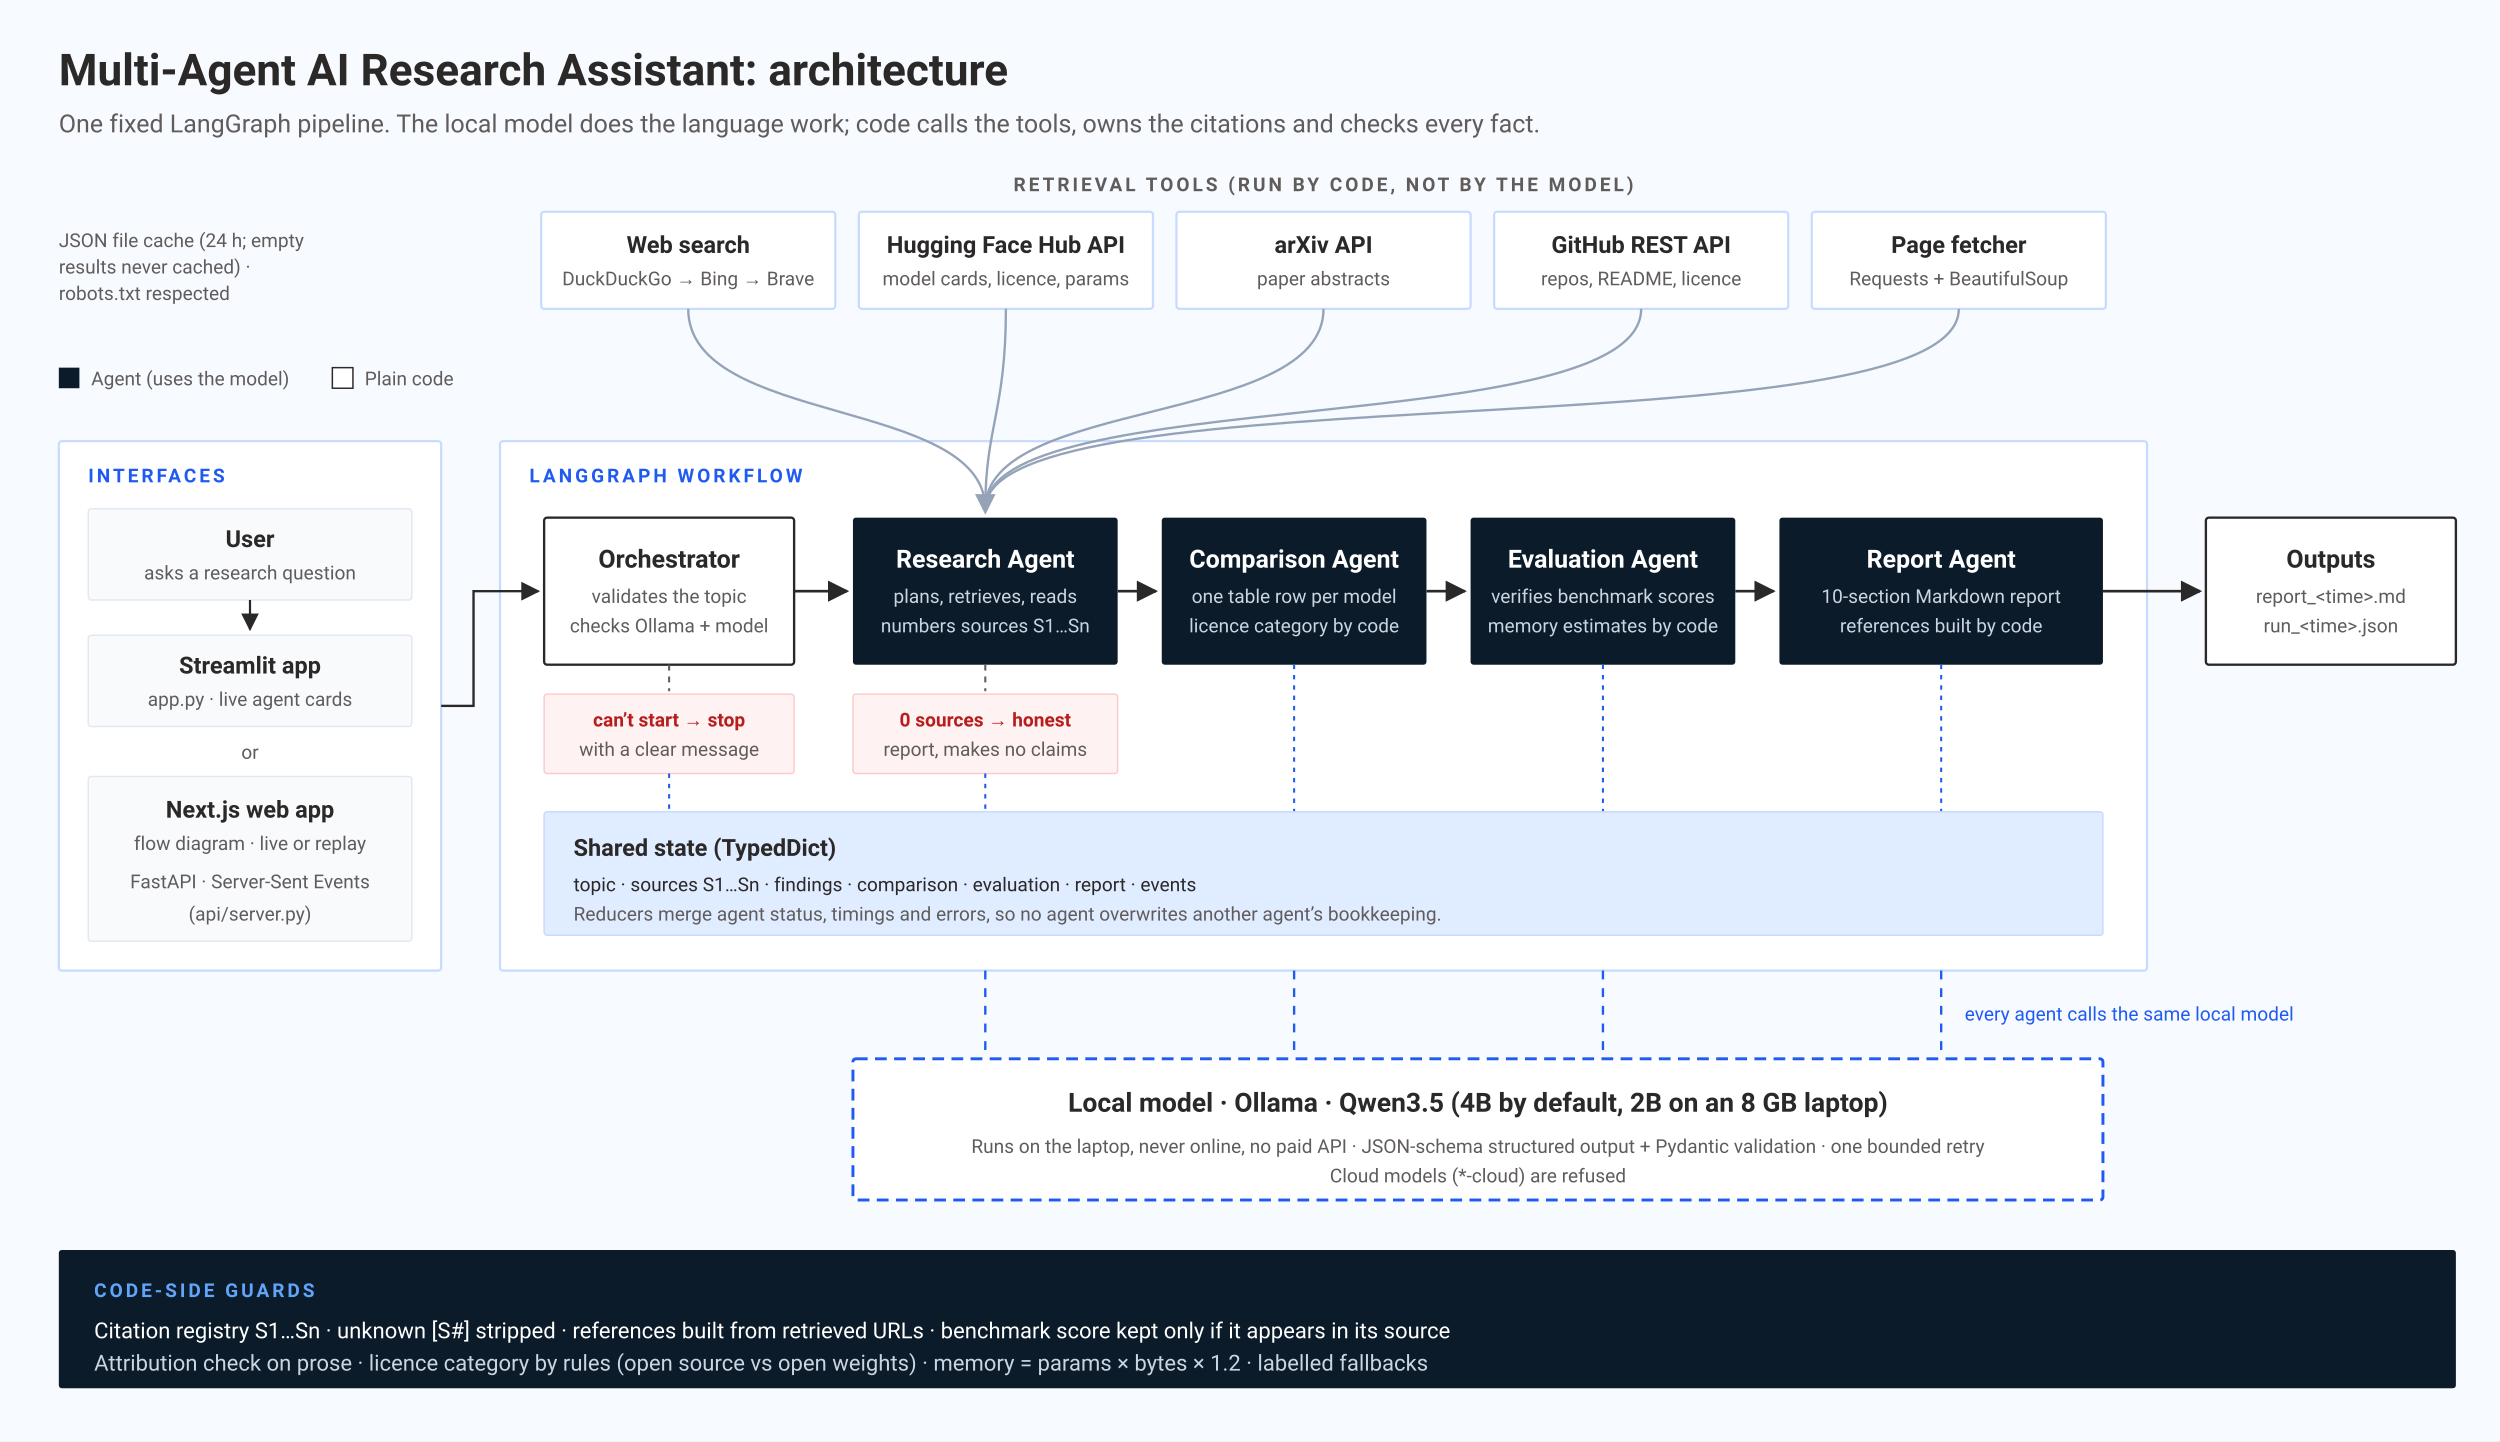
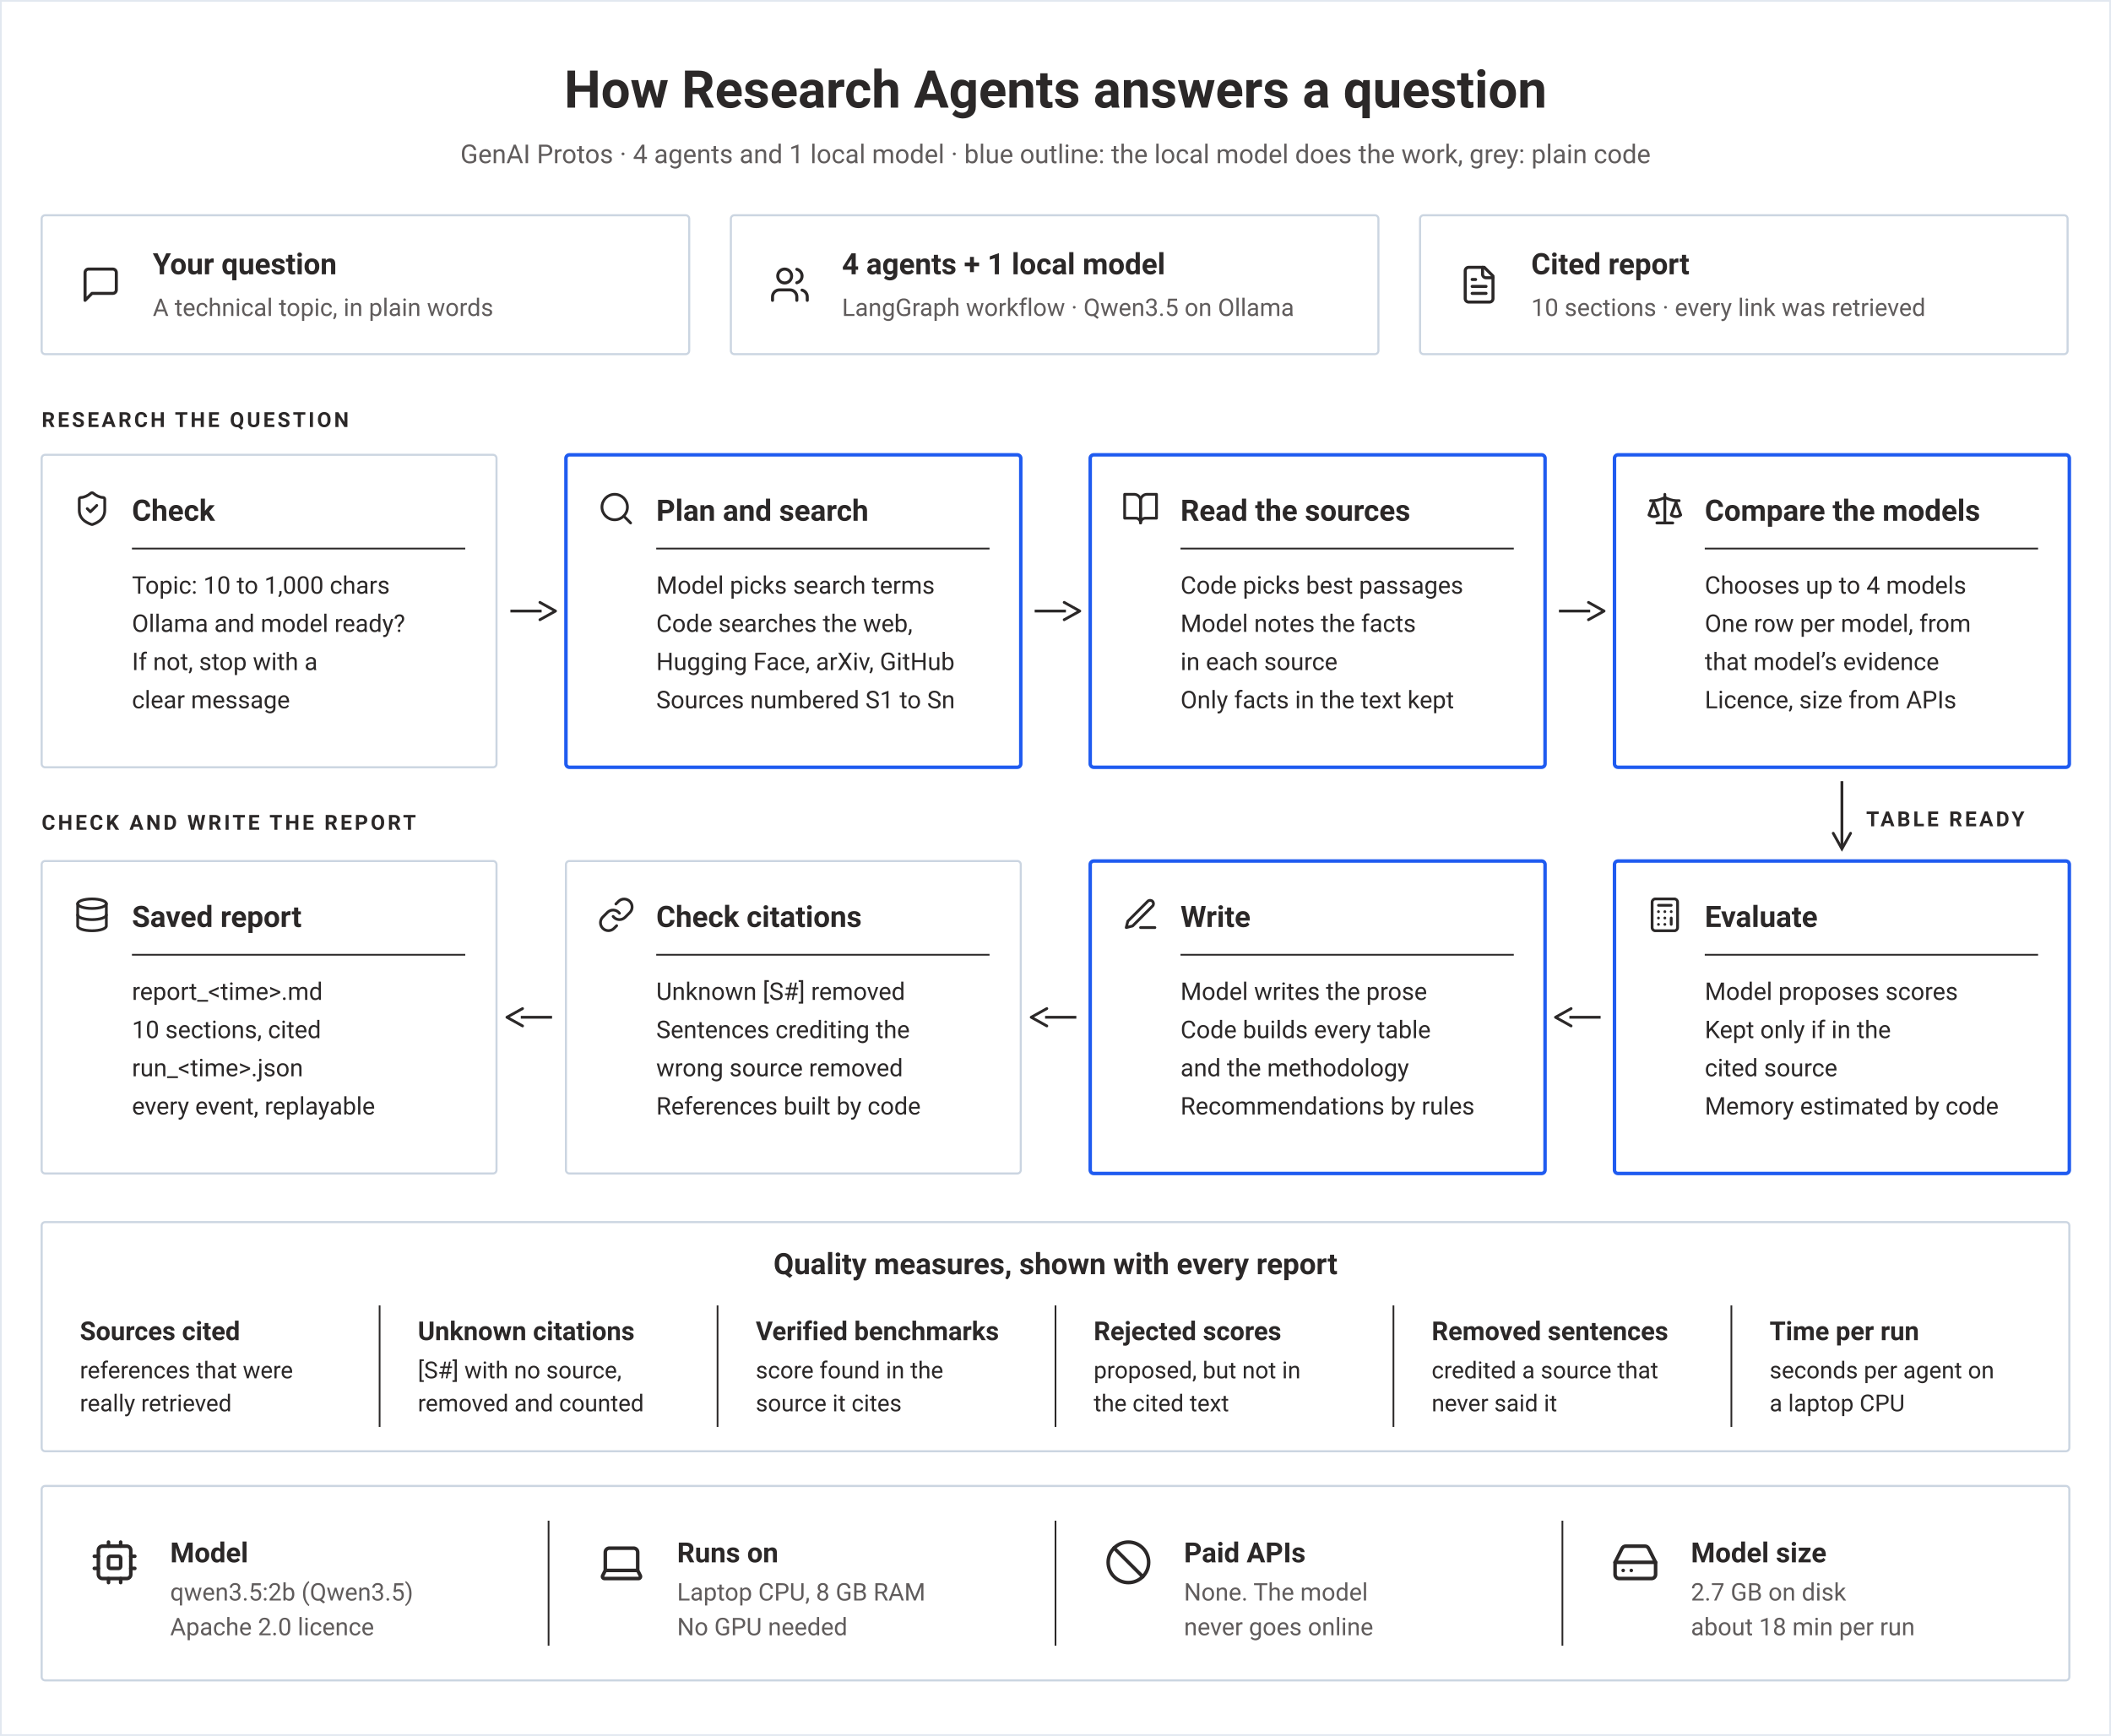
- <svg xmlns="http://www.w3.org/2000/svg" width="1700" height="980" viewBox="0 0 1700 980" font-family="'Google Sans', 'Segoe UI', Roboto, Arial, sans-serif">
-   <defs>
-     <marker id="arrow" viewBox="0 0 10 10" refX="9" refY="5" markerWidth="8" markerHeight="8" orient="auto-start-reverse">
-       <path d="M0 0 L10 5 L0 10 Z" fill="#2B2828" />
-     </marker>
-     <marker id="arrowBlue" viewBox="0 0 10 10" refX="9" refY="5" markerWidth="8" markerHeight="8" orient="auto-start-reverse">
-       <path d="M0 0 L10 5 L0 10 Z" fill="#1F5BF0" />
-     </marker>
-   </defs>
-   <rect width="1700" height="980" fill="#F7FAFF" />
-   <text x="40" y="58" font-size="30" font-weight="700" fill="#2B2828">Multi-Agent AI Research Assistant: architecture</text>
-   <text x="40" y="90" font-size="17" fill="#605C5C">One fixed LangGraph pipeline. The local model does the language work; code calls the tools, owns the citations and checks every fact.</text>
-   <text x="900" y="130" text-anchor="middle" font-size="13" font-weight="600" letter-spacing="2" fill="#605C5C">RETRIEVAL TOOLS (RUN BY CODE, NOT BY THE MODEL)</text>
-   <g font-size="16">
-     <rect x="368" y="144" width="200" height="66" rx="2" fill="#FFFFFF" stroke="#C7DAFF" stroke-width="1.5" />
-     <text x="468" y="172" text-anchor="middle" font-weight="700" fill="#2B2828">Web search</text>
-     <text x="468" y="194" text-anchor="middle" font-size="13" fill="#605C5C">DuckDuckGo → Bing → Brave</text>
-     <rect x="584" y="144" width="200" height="66" rx="2" fill="#FFFFFF" stroke="#C7DAFF" stroke-width="1.5" />
-     <text x="684" y="172" text-anchor="middle" font-weight="700" fill="#2B2828">Hugging Face Hub API</text>
-     <text x="684" y="194" text-anchor="middle" font-size="13" fill="#605C5C">model cards, licence, params</text>
-     <rect x="800" y="144" width="200" height="66" rx="2" fill="#FFFFFF" stroke="#C7DAFF" stroke-width="1.5" />
-     <text x="900" y="172" text-anchor="middle" font-weight="700" fill="#2B2828">arXiv API</text>
-     <text x="900" y="194" text-anchor="middle" font-size="13" fill="#605C5C">paper abstracts</text>
-     <rect x="1016" y="144" width="200" height="66" rx="2" fill="#FFFFFF" stroke="#C7DAFF" stroke-width="1.5" />
-     <text x="1116" y="172" text-anchor="middle" font-weight="700" fill="#2B2828">GitHub REST API</text>
-     <text x="1116" y="194" text-anchor="middle" font-size="13" fill="#605C5C">repos, README, licence</text>
-     <rect x="1232" y="144" width="200" height="66" rx="2" fill="#FFFFFF" stroke="#C7DAFF" stroke-width="1.5" />
-     <text x="1332" y="172" text-anchor="middle" font-weight="700" fill="#2B2828">Page fetcher</text>
-     <text x="1332" y="194" text-anchor="middle" font-size="13" fill="#605C5C">Requests + BeautifulSoup</text>
-   </g>
-   <text x="40" y="168" font-size="13" fill="#605C5C">JSON file cache (24 h; empty</text>
-   <text x="40" y="186" font-size="13" fill="#605C5C">results never cached) ·</text>
-   <text x="40" y="204" font-size="13" fill="#605C5C">robots.txt respected</text>
-   <rect x="40" y="300" width="260" height="360" rx="2" fill="#FFFFFF" stroke="#C7DAFF" stroke-width="1.5" />
-   <text x="60" y="328" font-size="13" font-weight="600" letter-spacing="2" fill="#1F5BF0">INTERFACES</text>
-   <rect x="60" y="346" width="220" height="62" rx="2" fill="#F8FAFC" stroke="#E2E8F0" />
-   <text x="170" y="372" text-anchor="middle" font-size="16" font-weight="700" fill="#2B2828">User</text>
-   <text x="170" y="394" text-anchor="middle" font-size="13" fill="#605C5C">asks a research question</text>
-   <path d="M170 408 V 428" stroke="#2B2828" stroke-width="1.5" marker-end="url(#arrow)" />
-   <rect x="60" y="432" width="220" height="62" rx="2" fill="#F8FAFC" stroke="#E2E8F0" />
-   <text x="170" y="458" text-anchor="middle" font-size="16" font-weight="700" fill="#2B2828">Streamlit app</text>
-   <text x="170" y="480" text-anchor="middle" font-size="13" fill="#605C5C">app.py · live agent cards</text>
-   <text x="170" y="516" text-anchor="middle" font-size="13" fill="#605C5C">or</text>
-   <rect x="60" y="528" width="220" height="112" rx="2" fill="#F8FAFC" stroke="#E2E8F0" />
-   <text x="170" y="556" text-anchor="middle" font-size="16" font-weight="700" fill="#2B2828">Next.js web app</text>
-   <text x="170" y="578" text-anchor="middle" font-size="13" fill="#605C5C">flow diagram · live or replay</text>
-   <text x="170" y="604" text-anchor="middle" font-size="13" fill="#605C5C">FastAPI · Server-Sent Events</text>
-   <text x="170" y="626" text-anchor="middle" font-size="13" fill="#605C5C">(api/server.py)</text>
-   <rect x="340" y="300" width="1120" height="360" rx="2" fill="#FFFFFF" stroke="#C7DAFF" stroke-width="1.5" />
-   <text x="360" y="328" font-size="13" font-weight="600" letter-spacing="2" fill="#1F5BF0">LANGGRAPH WORKFLOW</text>
-   <g fill="none" stroke="#94A3B8" stroke-width="1.6">
-     <path d="M468 210 C468 290 670 270 670 346" />
-     <path d="M684 210 C684 280 670 290 670 346" />
-     <path d="M900 210 C900 290 670 270 670 346" />
-     <path d="M1116 210 C1116 300 670 260 670 346" />
-     <path d="M1332 210 C1332 310 670 250 670 346" />
-   </g>
-   <path d="M663 336 L670 350 L677 336 Z" fill="#94A3B8" />
-   <path d="M300 480 H 322 V 402 H 366" fill="none" stroke="#2B2828" stroke-width="1.6" marker-end="url(#arrow)" />
-   <rect x="370" y="352" width="170" height="100" rx="2" fill="#FFFFFF" stroke="#2B2828" stroke-width="1.6" />
-   <text x="455" y="386" text-anchor="middle" font-size="17" font-weight="700" fill="#2B2828">Orchestrator</text>
-   <text x="455" y="410" text-anchor="middle" font-size="13" fill="#605C5C">validates the topic</text>
-   <text x="455" y="430" text-anchor="middle" font-size="13" fill="#605C5C">checks Ollama + model</text>
-   <g>
-     <rect x="580" y="352" width="180" height="100" rx="2" fill="#0B1B29" />
-     <text x="670" y="386" text-anchor="middle" font-size="17" font-weight="700" fill="#FFFFFF">Research Agent</text>
-     <text x="670" y="410" text-anchor="middle" font-size="13" fill="#CBD5E1">plans, retrieves, reads</text>
-     <text x="670" y="430" text-anchor="middle" font-size="13" fill="#CBD5E1">numbers sources S1…Sn</text>
-     <rect x="790" y="352" width="180" height="100" rx="2" fill="#0B1B29" />
-     <text x="880" y="386" text-anchor="middle" font-size="17" font-weight="700" fill="#FFFFFF">Comparison Agent</text>
-     <text x="880" y="410" text-anchor="middle" font-size="13" fill="#CBD5E1">one table row per model</text>
-     <text x="880" y="430" text-anchor="middle" font-size="13" fill="#CBD5E1">licence category by code</text>
-     <rect x="1000" y="352" width="180" height="100" rx="2" fill="#0B1B29" />
-     <text x="1090" y="386" text-anchor="middle" font-size="17" font-weight="700" fill="#FFFFFF">Evaluation Agent</text>
-     <text x="1090" y="410" text-anchor="middle" font-size="13" fill="#CBD5E1">verifies benchmark scores</text>
-     <text x="1090" y="430" text-anchor="middle" font-size="13" fill="#CBD5E1">memory estimates by code</text>
-     <rect x="1210" y="352" width="220" height="100" rx="2" fill="#0B1B29" />
-     <text x="1320" y="386" text-anchor="middle" font-size="17" font-weight="700" fill="#FFFFFF">Report Agent</text>
-     <text x="1320" y="410" text-anchor="middle" font-size="13" fill="#CBD5E1">10-section Markdown report</text>
-     <text x="1320" y="430" text-anchor="middle" font-size="13" fill="#CBD5E1">references built by code</text>
-   </g>
-   <g stroke="#2B2828" stroke-width="1.8" marker-end="url(#arrow)">
-     <path d="M540 402 H 576" />
-     <path d="M760 402 H 786" />
-     <path d="M970 402 H 996" />
-     <path d="M1180 402 H 1206" />
-   </g>
-   <path d="M455 452 V 470" stroke="#605C5C" stroke-width="1.4" stroke-dasharray="4 4" />
-   <rect x="370" y="472" width="170" height="54" rx="2" fill="#FEF2F2" stroke="#FECACA" />
-   <text x="455" y="494" text-anchor="middle" font-size="13" font-weight="600" fill="#B91C1C">can’t start → stop</text>
-   <text x="455" y="514" text-anchor="middle" font-size="13" fill="#605C5C">with a clear message</text>
-   <path d="M670 452 V 470" stroke="#605C5C" stroke-width="1.4" stroke-dasharray="4 4" />
-   <rect x="580" y="472" width="180" height="54" rx="2" fill="#FEF2F2" stroke="#FECACA" />
-   <text x="670" y="494" text-anchor="middle" font-size="13" font-weight="600" fill="#B91C1C">0 sources → honest</text>
-   <text x="670" y="514" text-anchor="middle" font-size="13" fill="#605C5C">report, makes no claims</text>
-   <g stroke="#1F5BF0" stroke-width="1.4" stroke-dasharray="3 4">
-     <path d="M455 526 V 552" />
-     <path d="M670 526 V 552" />
-     <path d="M880 452 V 552" />
-     <path d="M1090 452 V 552" />
-     <path d="M1320 452 V 552" />
-   </g>
-   <rect x="370" y="552" width="1060" height="84" rx="2" fill="#E0ECFF" stroke="#C7DAFF" />
-   <text x="390" y="582" font-size="16" font-weight="700" fill="#2B2828">Shared state (TypedDict)</text>
-   <text x="390" y="606" font-size="13" fill="#2B2828">topic · sources S1…Sn · findings · comparison · evaluation · report · events</text>
-   <text x="390" y="626" font-size="13" fill="#605C5C">Reducers merge agent status, timings and errors, so no agent overwrites another agent’s bookkeeping.</text>
-   <path d="M1430 402 H 1496" fill="none" stroke="#2B2828" stroke-width="1.8" marker-end="url(#arrow)" />
-   <rect x="1500" y="352" width="170" height="100" rx="2" fill="#FFFFFF" stroke="#2B2828" stroke-width="1.6" />
-   <text x="1585" y="386" text-anchor="middle" font-size="17" font-weight="700" fill="#2B2828">Outputs</text>
-   <text x="1585" y="410" text-anchor="middle" font-size="13" fill="#605C5C">report_&lt;time&gt;.md</text>
-   <text x="1585" y="430" text-anchor="middle" font-size="13" fill="#605C5C">run_&lt;time&gt;.json</text>
-   <g stroke="#1F5BF0" stroke-width="1.6" stroke-dasharray="6 6">
-     <path d="M670 660 V 716" />
-     <path d="M880 660 V 716" />
-     <path d="M1090 660 V 716" />
-     <path d="M1320 660 V 716" />
-   </g>
-   <text x="1336" y="694" font-size="13" fill="#1F5BF0">every agent calls the same local model</text>
-   <rect x="580" y="720" width="850" height="96" rx="2" fill="#FFFFFF" stroke="#1F5BF0" stroke-width="2" stroke-dasharray="8 5" />
-   <text x="1005" y="756" text-anchor="middle" font-size="18" font-weight="700" fill="#2B2828">Local model · Ollama · Qwen3.5 (4B by default, 2B on an 8 GB laptop)</text>
-   <text x="1005" y="784" text-anchor="middle" font-size="13" fill="#605C5C">Runs on the laptop, never online, no paid API · JSON-schema structured output + Pydantic validation · one bounded retry</text>
-   <text x="1005" y="804" text-anchor="middle" font-size="13" fill="#605C5C">Cloud models (*-cloud) are refused</text>
-   <rect x="40" y="850" width="1630" height="94" rx="2" fill="#0B1B29" />
-   <text x="64" y="882" font-size="13" font-weight="600" letter-spacing="2" fill="#60A5FA">CODE-SIDE GUARDS</text>
-   <text x="64" y="910" font-size="15" fill="#FFFFFF">Citation registry S1…Sn · unknown [S#] stripped · references built from retrieved URLs · benchmark score kept only if it appears in its source</text>
-   <text x="64" y="932" font-size="15" fill="#CBD5E1">Attribution check on prose · licence category by rules (open source vs open weights) · memory = params × bytes × 1.2 · labelled fallbacks</text>
-   <g font-size="13" fill="#605C5C">
-     <rect x="40" y="250" width="14" height="14" fill="#0B1B29" />
-     <text x="62" y="262">Agent (uses the model)</text>
-     <rect x="226" y="250" width="14" height="14" fill="#FFFFFF" stroke="#2B2828" />
-     <text x="248" y="262">Plain code</text>
-   </g>
+ <svg xmlns="http://www.w3.org/2000/svg" width="1216" height="1000" viewBox="0 0 1216 1000" font-family="'Google Sans', 'Segoe UI', Roboto, Arial, sans-serif">
+   <rect width="1216" height="1000" fill="#FFFFFF" />
+   <rect x="0.5" y="0.5" width="1215" height="999" fill="none" stroke="#E2E8F0" />
+   <text x="608.0" y="62" font-size="30" font-weight="700" fill="#2B2828" text-anchor="middle">How Research Agents answers a question</text>
+   <text x="608.0" y="94" font-size="15" font-weight="400" fill="#605C5C" text-anchor="middle">GenAI Protos · 4 agents and 1 local model · blue outline: the local model does the work, grey: plain code</text>
+   <rect x="24" y="124" width="373" height="80" rx="2" fill="#FFFFFF" stroke="#CBD5E1" stroke-width="1.2" />
+   <g transform="translate(46 152) scale(1.0)" fill="none" stroke="#2B2828" stroke-width="1.75" stroke-linecap="round" stroke-linejoin="round">
+     <path d="M21 15a2 2 0 0 1-2 2H7l-4 4V5a2 2 0 0 1 2-2h14a2 2 0 0 1 2 2z" />
+   </g>
+   <text x="88" y="158" font-size="17" font-weight="700" fill="#2B2828" text-anchor="start">Your question</text>
+   <text x="88" y="182" font-size="14" font-weight="400" fill="#605C5C" text-anchor="start">A technical topic, in plain words</text>
+   <rect x="421" y="124" width="373" height="80" rx="2" fill="#FFFFFF" stroke="#CBD5E1" stroke-width="1.2" />
+   <g transform="translate(443 152) scale(1.0)" fill="none" stroke="#2B2828" stroke-width="1.75" stroke-linecap="round" stroke-linejoin="round">
+     <path d="M16 21v-2a4 4 0 0 0-4-4H6a4 4 0 0 0-4 4v2" />
+     <circle cx="9" cy="7" r="4" />
+     <path d="M22 21v-2a4 4 0 0 0-3-3.87" />
+     <path d="M16 3.13a4 4 0 0 1 0 7.75" />
+   </g>
+   <text x="485" y="158" font-size="17" font-weight="700" fill="#2B2828" text-anchor="start">4 agents + 1 local model</text>
+   <text x="485" y="182" font-size="14" font-weight="400" fill="#605C5C" text-anchor="start">LangGraph workflow · Qwen3.5 on Ollama</text>
+   <rect x="818" y="124" width="373" height="80" rx="2" fill="#FFFFFF" stroke="#CBD5E1" stroke-width="1.2" />
+   <g transform="translate(840 152) scale(1.0)" fill="none" stroke="#2B2828" stroke-width="1.75" stroke-linecap="round" stroke-linejoin="round">
+     <path d="M15 2H6a2 2 0 0 0-2 2v16a2 2 0 0 0 2 2h12a2 2 0 0 0 2-2V7Z" />
+     <path d="M14 2v4a2 2 0 0 0 2 2h4" />
+     <path d="M10 9H8" />
+     <path d="M16 13H8" />
+     <path d="M16 17H8" />
+   </g>
+   <text x="882" y="158" font-size="17" font-weight="700" fill="#2B2828" text-anchor="start">Cited report</text>
+   <text x="882" y="182" font-size="14" font-weight="400" fill="#605C5C" text-anchor="start">10 sections · every link was retrieved</text>
+   <text x="24" y="246" font-size="12" font-weight="700" fill="#2B2828" text-anchor="start" letter-spacing="1.5">RESEARCH THE QUESTION</text>
+   <rect x="24" y="262" width="262" height="180" rx="2" fill="#FFFFFF" stroke="#CBD5E1" stroke-width="1.2" />
+   <g transform="translate(42 282) scale(0.9166667)" fill="none" stroke="#2B2828" stroke-width="1.75" stroke-linecap="round" stroke-linejoin="round">
+     <path d="M20 13c0 5-3.5 7.5-7.66 8.95a1 1 0 0 1-.67-.01C7.5 20.5 4 18 4 13V6a1 1 0 0 1 1-1c2 0 4.5-1.2 6.24-2.72a1.17 1.17 0 0 1 1.52 0C14.51 3.81 17 5 19 5a1 1 0 0 1 1 1z" />
+     <path d="m9 12 2 2 4-4" />
+   </g>
+   <text x="76" y="300" font-size="17" font-weight="700" fill="#2B2828" text-anchor="start">Check</text>
+   <line x1="76" y1="316" x2="268" y2="316" stroke="#2B2828" stroke-width="1" />
+   <text x="76" y="342" font-size="14" font-weight="400" fill="#2B2828" text-anchor="start">Topic: 10 to 1,000 chars</text>
+   <text x="76" y="364" font-size="14" font-weight="400" fill="#2B2828" text-anchor="start">Ollama and model ready?</text>
+   <text x="76" y="386" font-size="14" font-weight="400" fill="#2B2828" text-anchor="start">If not, stop with a</text>
+   <text x="76" y="408" font-size="14" font-weight="400" fill="#2B2828" text-anchor="start">clear message</text>
+   <rect x="326" y="262" width="262" height="180" rx="2" fill="#FFFFFF" stroke="#1F5BF0" stroke-width="2" />
+   <g transform="translate(344 282) scale(0.9166667)" fill="none" stroke="#2B2828" stroke-width="1.75" stroke-linecap="round" stroke-linejoin="round">
+     <circle cx="11" cy="11" r="8" />
+     <path d="m21 21-4.3-4.3" />
+   </g>
+   <text x="378" y="300" font-size="17" font-weight="700" fill="#2B2828" text-anchor="start">Plan and search</text>
+   <line x1="378" y1="316" x2="570" y2="316" stroke="#2B2828" stroke-width="1" />
+   <text x="378" y="342" font-size="14" font-weight="400" fill="#2B2828" text-anchor="start">Model picks search terms</text>
+   <text x="378" y="364" font-size="14" font-weight="400" fill="#2B2828" text-anchor="start">Code searches the web,</text>
+   <text x="378" y="386" font-size="14" font-weight="400" fill="#2B2828" text-anchor="start">Hugging Face, arXiv, GitHub</text>
+   <text x="378" y="408" font-size="14" font-weight="400" fill="#2B2828" text-anchor="start">Sources numbered S1 to Sn</text>
+   <rect x="628" y="262" width="262" height="180" rx="2" fill="#FFFFFF" stroke="#1F5BF0" stroke-width="2" />
+   <g transform="translate(646 282) scale(0.9166667)" fill="none" stroke="#2B2828" stroke-width="1.75" stroke-linecap="round" stroke-linejoin="round">
+     <path d="M2 3h6a4 4 0 0 1 4 4v14a3 3 0 0 0-3-3H2z" />
+     <path d="M22 3h-6a4 4 0 0 0-4 4v14a3 3 0 0 1 3-3h7z" />
+   </g>
+   <text x="680" y="300" font-size="17" font-weight="700" fill="#2B2828" text-anchor="start">Read the sources</text>
+   <line x1="680" y1="316" x2="872" y2="316" stroke="#2B2828" stroke-width="1" />
+   <text x="680" y="342" font-size="14" font-weight="400" fill="#2B2828" text-anchor="start">Code picks best passages</text>
+   <text x="680" y="364" font-size="14" font-weight="400" fill="#2B2828" text-anchor="start">Model notes the facts</text>
+   <text x="680" y="386" font-size="14" font-weight="400" fill="#2B2828" text-anchor="start">in each source</text>
+   <text x="680" y="408" font-size="14" font-weight="400" fill="#2B2828" text-anchor="start">Only facts in the text kept</text>
+   <rect x="930" y="262" width="262" height="180" rx="2" fill="#FFFFFF" stroke="#1F5BF0" stroke-width="2" />
+   <g transform="translate(948 282) scale(0.9166667)" fill="none" stroke="#2B2828" stroke-width="1.75" stroke-linecap="round" stroke-linejoin="round">
+     <path d="m16 16 3-8 3 8c-.87.65-1.92 1-3 1s-2.13-.35-3-1Z" />
+     <path d="m2 16 3-8 3 8c-.87.65-1.92 1-3 1s-2.13-.35-3-1Z" />
+     <path d="M7 21h10" />
+     <path d="M12 3v18" />
+     <path d="M3 7h2c2 0 5-1 7-2 2 1 5 2 7 2h2" />
+   </g>
+   <text x="982" y="300" font-size="17" font-weight="700" fill="#2B2828" text-anchor="start">Compare the models</text>
+   <line x1="982" y1="316" x2="1174" y2="316" stroke="#2B2828" stroke-width="1" />
+   <text x="982" y="342" font-size="14" font-weight="400" fill="#2B2828" text-anchor="start">Chooses up to 4 models</text>
+   <text x="982" y="364" font-size="14" font-weight="400" fill="#2B2828" text-anchor="start">One row per model, from</text>
+   <text x="982" y="386" font-size="14" font-weight="400" fill="#2B2828" text-anchor="start">that model’s evidence</text>
+   <text x="982" y="408" font-size="14" font-weight="400" fill="#2B2828" text-anchor="start">Licence, size from APIs</text>
+   <line x1="294" y1="352.0" x2="312" y2="352.0" stroke="#2B2828" stroke-width="1.6" />
+   <path d="M311 347.0 L320 352.0 L311 357.0" fill="none" stroke="#2B2828" stroke-width="1.6" stroke-linecap="round" stroke-linejoin="round" />
+   <line x1="596" y1="352.0" x2="614" y2="352.0" stroke="#2B2828" stroke-width="1.6" />
+   <path d="M613 347.0 L622 352.0 L613 357.0" fill="none" stroke="#2B2828" stroke-width="1.6" stroke-linecap="round" stroke-linejoin="round" />
+   <line x1="898" y1="352.0" x2="916" y2="352.0" stroke="#2B2828" stroke-width="1.6" />
+   <path d="M915 347.0 L924 352.0 L915 357.0" fill="none" stroke="#2B2828" stroke-width="1.6" stroke-linecap="round" stroke-linejoin="round" />
+   <text x="24" y="478" font-size="12" font-weight="700" fill="#2B2828" text-anchor="start" letter-spacing="1.5">CHECK AND WRITE THE REPORT</text>
+   <line x1="1061.0" y1="450" x2="1061.0" y2="488" stroke="#2B2828" stroke-width="1.6" />
+   <path d="M1056.0 480 L1061.0 489 L1066.0 480" fill="none" stroke="#2B2828" stroke-width="1.6" stroke-linecap="round" />
+   <text x="1075.0" y="476" font-size="12" font-weight="700" fill="#2B2828" text-anchor="start" letter-spacing="1.5">TABLE READY</text>
+   <rect x="24" y="496" width="262" height="180" rx="2" fill="#FFFFFF" stroke="#CBD5E1" stroke-width="1.2" />
+   <g transform="translate(42 516) scale(0.9166667)" fill="none" stroke="#2B2828" stroke-width="1.75" stroke-linecap="round" stroke-linejoin="round">
+     <ellipse cx="12" cy="5" rx="9" ry="3" />
+     <path d="M3 5V19A9 3 0 0 0 21 19V5" />
+     <path d="M3 12A9 3 0 0 0 21 12" />
+   </g>
+   <text x="76" y="534" font-size="17" font-weight="700" fill="#2B2828" text-anchor="start">Saved report</text>
+   <line x1="76" y1="550" x2="268" y2="550" stroke="#2B2828" stroke-width="1" />
+   <text x="76" y="576" font-size="14" font-weight="400" fill="#2B2828" text-anchor="start">report_&lt;time&gt;.md</text>
+   <text x="76" y="598" font-size="14" font-weight="400" fill="#2B2828" text-anchor="start">10 sections, cited</text>
+   <text x="76" y="620" font-size="14" font-weight="400" fill="#2B2828" text-anchor="start">run_&lt;time&gt;.json</text>
+   <text x="76" y="642" font-size="14" font-weight="400" fill="#2B2828" text-anchor="start">every event, replayable</text>
+   <rect x="326" y="496" width="262" height="180" rx="2" fill="#FFFFFF" stroke="#CBD5E1" stroke-width="1.2" />
+   <g transform="translate(344 516) scale(0.9166667)" fill="none" stroke="#2B2828" stroke-width="1.75" stroke-linecap="round" stroke-linejoin="round">
+     <path d="M10 13a5 5 0 0 0 7.54.54l3-3a5 5 0 0 0-7.07-7.07l-1.72 1.71" />
+     <path d="M14 11a5 5 0 0 0-7.54-.54l-3 3a5 5 0 0 0 7.07 7.07l1.71-1.71" />
+   </g>
+   <text x="378" y="534" font-size="17" font-weight="700" fill="#2B2828" text-anchor="start">Check citations</text>
+   <line x1="378" y1="550" x2="570" y2="550" stroke="#2B2828" stroke-width="1" />
+   <text x="378" y="576" font-size="14" font-weight="400" fill="#2B2828" text-anchor="start">Unknown [S#] removed</text>
+   <text x="378" y="598" font-size="14" font-weight="400" fill="#2B2828" text-anchor="start">Sentences crediting the</text>
+   <text x="378" y="620" font-size="14" font-weight="400" fill="#2B2828" text-anchor="start">wrong source removed</text>
+   <text x="378" y="642" font-size="14" font-weight="400" fill="#2B2828" text-anchor="start">References built by code</text>
+   <rect x="628" y="496" width="262" height="180" rx="2" fill="#FFFFFF" stroke="#1F5BF0" stroke-width="2" />
+   <g transform="translate(646 516) scale(0.9166667)" fill="none" stroke="#2B2828" stroke-width="1.75" stroke-linecap="round" stroke-linejoin="round">
+     <path d="M12 20h9" />
+     <path d="M16.5 3.5a2.12 2.12 0 0 1 3 3L7 19l-4 1 1-4Z" />
+   </g>
+   <text x="680" y="534" font-size="17" font-weight="700" fill="#2B2828" text-anchor="start">Write</text>
+   <line x1="680" y1="550" x2="872" y2="550" stroke="#2B2828" stroke-width="1" />
+   <text x="680" y="576" font-size="14" font-weight="400" fill="#2B2828" text-anchor="start">Model writes the prose</text>
+   <text x="680" y="598" font-size="14" font-weight="400" fill="#2B2828" text-anchor="start">Code builds every table</text>
+   <text x="680" y="620" font-size="14" font-weight="400" fill="#2B2828" text-anchor="start">and the methodology</text>
+   <text x="680" y="642" font-size="14" font-weight="400" fill="#2B2828" text-anchor="start">Recommendations by rules</text>
+   <rect x="930" y="496" width="262" height="180" rx="2" fill="#FFFFFF" stroke="#1F5BF0" stroke-width="2" />
+   <g transform="translate(948 516) scale(0.9166667)" fill="none" stroke="#2B2828" stroke-width="1.75" stroke-linecap="round" stroke-linejoin="round">
+     <rect width="16" height="20" x="4" y="2" rx="2" />
+     <line x1="8" x2="16" y1="6" y2="6" />
+     <line x1="16" x2="16" y1="14" y2="18" />
+     <path d="M16 10h.01" />
+     <path d="M12 10h.01" />
+     <path d="M8 10h.01" />
+     <path d="M12 14h.01" />
+     <path d="M8 14h.01" />
+     <path d="M12 18h.01" />
+     <path d="M8 18h.01" />
+   </g>
+   <text x="982" y="534" font-size="17" font-weight="700" fill="#2B2828" text-anchor="start">Evaluate</text>
+   <line x1="982" y1="550" x2="1174" y2="550" stroke="#2B2828" stroke-width="1" />
+   <text x="982" y="576" font-size="14" font-weight="400" fill="#2B2828" text-anchor="start">Model proposes scores</text>
+   <text x="982" y="598" font-size="14" font-weight="400" fill="#2B2828" text-anchor="start">Kept only if in the</text>
+   <text x="982" y="620" font-size="14" font-weight="400" fill="#2B2828" text-anchor="start">cited source</text>
+   <text x="982" y="642" font-size="14" font-weight="400" fill="#2B2828" text-anchor="start">Memory estimated by code</text>
+   <line x1="318" y1="586.0" x2="300" y2="586.0" stroke="#2B2828" stroke-width="1.6" />
+   <path d="M301 581.0 L292 586.0 L301 591.0" fill="none" stroke="#2B2828" stroke-width="1.6" stroke-linecap="round" stroke-linejoin="round" />
+   <line x1="620" y1="586.0" x2="602" y2="586.0" stroke="#2B2828" stroke-width="1.6" />
+   <path d="M603 581.0 L594 586.0 L603 591.0" fill="none" stroke="#2B2828" stroke-width="1.6" stroke-linecap="round" stroke-linejoin="round" />
+   <line x1="922" y1="586.0" x2="904" y2="586.0" stroke="#2B2828" stroke-width="1.6" />
+   <path d="M905 581.0 L896 586.0 L905 591.0" fill="none" stroke="#2B2828" stroke-width="1.6" stroke-linecap="round" stroke-linejoin="round" />
+   <rect x="24" y="704" width="1168" height="132" rx="2" fill="#FFFFFF" stroke="#CBD5E1" stroke-width="1.2" />
+   <text x="608.0" y="734" font-size="17" font-weight="700" fill="#2B2828" text-anchor="middle">Quality measures, shown with every report</text>
+   <text x="46.0" y="772" font-size="15" font-weight="700" fill="#2B2828" text-anchor="start">Sources cited</text>
+   <text x="46.0" y="794" font-size="13.5" font-weight="400" fill="#2B2828" text-anchor="start">references that were</text>
+   <text x="46.0" y="813" font-size="13.5" font-weight="400" fill="#2B2828" text-anchor="start">really retrieved</text>
+   <line x1="218.667" y1="752" x2="218.667" y2="822" stroke="#2B2828" stroke-width="1" />
+   <text x="240.667" y="772" font-size="15" font-weight="700" fill="#2B2828" text-anchor="start">Unknown citations</text>
+   <text x="240.667" y="794" font-size="13.5" font-weight="400" fill="#2B2828" text-anchor="start">[S#] with no source,</text>
+   <text x="240.667" y="813" font-size="13.5" font-weight="400" fill="#2B2828" text-anchor="start">removed and counted</text>
+   <line x1="413.333" y1="752" x2="413.333" y2="822" stroke="#2B2828" stroke-width="1" />
+   <text x="435.333" y="772" font-size="15" font-weight="700" fill="#2B2828" text-anchor="start">Verified benchmarks</text>
+   <text x="435.333" y="794" font-size="13.5" font-weight="400" fill="#2B2828" text-anchor="start">score found in the</text>
+   <text x="435.333" y="813" font-size="13.5" font-weight="400" fill="#2B2828" text-anchor="start">source it cites</text>
+   <line x1="608.0" y1="752" x2="608.0" y2="822" stroke="#2B2828" stroke-width="1" />
+   <text x="630.0" y="772" font-size="15" font-weight="700" fill="#2B2828" text-anchor="start">Rejected scores</text>
+   <text x="630.0" y="794" font-size="13.5" font-weight="400" fill="#2B2828" text-anchor="start">proposed, but not in</text>
+   <text x="630.0" y="813" font-size="13.5" font-weight="400" fill="#2B2828" text-anchor="start">the cited text</text>
+   <line x1="802.667" y1="752" x2="802.667" y2="822" stroke="#2B2828" stroke-width="1" />
+   <text x="824.667" y="772" font-size="15" font-weight="700" fill="#2B2828" text-anchor="start">Removed sentences</text>
+   <text x="824.667" y="794" font-size="13.5" font-weight="400" fill="#2B2828" text-anchor="start">credited a source that</text>
+   <text x="824.667" y="813" font-size="13.5" font-weight="400" fill="#2B2828" text-anchor="start">never said it</text>
+   <line x1="997.333" y1="752" x2="997.333" y2="822" stroke="#2B2828" stroke-width="1" />
+   <text x="1019.333" y="772" font-size="15" font-weight="700" fill="#2B2828" text-anchor="start">Time per run</text>
+   <text x="1019.333" y="794" font-size="13.5" font-weight="400" fill="#2B2828" text-anchor="start">seconds per agent on</text>
+   <text x="1019.333" y="813" font-size="13.5" font-weight="400" fill="#2B2828" text-anchor="start">a laptop CPU</text>
+   <rect x="24" y="856" width="1168" height="112" rx="2" fill="#FFFFFF" stroke="#CBD5E1" stroke-width="1.2" />
+   <g transform="translate(52.0 886) scale(1.166667)" fill="none" stroke="#2B2828" stroke-width="1.75" stroke-linecap="round" stroke-linejoin="round">
+     <rect width="16" height="16" x="4" y="4" rx="2" />
+     <rect width="6" height="6" x="9" y="9" rx="1" />
+     <path d="M15 2v2" />
+     <path d="M15 20v2" />
+     <path d="M2 15h2" />
+     <path d="M2 9h2" />
+     <path d="M20 15h2" />
+     <path d="M20 9h2" />
+     <path d="M9 2v2" />
+     <path d="M9 20v2" />
+   </g>
+   <text x="98.0" y="900" font-size="16" font-weight="700" fill="#2B2828" text-anchor="start">Model</text>
+   <text x="98.0" y="922" font-size="14" font-weight="400" fill="#605C5C" text-anchor="start">qwen3.5:2b (Qwen3.5)</text>
+   <text x="98.0" y="942" font-size="14" font-weight="400" fill="#605C5C" text-anchor="start">Apache 2.0 licence</text>
+   <line x1="316.0" y1="876" x2="316.0" y2="948" stroke="#2B2828" stroke-width="1" />
+   <g transform="translate(344.0 886) scale(1.166667)" fill="none" stroke="#2B2828" stroke-width="1.75" stroke-linecap="round" stroke-linejoin="round">
+     <path d="M20 16V7a2 2 0 0 0-2-2H6a2 2 0 0 0-2 2v9m16 0H4m16 0 1.28 2.55a1 1 0 0 1-.9 1.45H3.62a1 1 0 0 1-.9-1.45L4 16" />
+   </g>
+   <text x="390.0" y="900" font-size="16" font-weight="700" fill="#2B2828" text-anchor="start">Runs on</text>
+   <text x="390.0" y="922" font-size="14" font-weight="400" fill="#605C5C" text-anchor="start">Laptop CPU, 8 GB RAM</text>
+   <text x="390.0" y="942" font-size="14" font-weight="400" fill="#605C5C" text-anchor="start">No GPU needed</text>
+   <line x1="608.0" y1="876" x2="608.0" y2="948" stroke="#2B2828" stroke-width="1" />
+   <g transform="translate(636.0 886) scale(1.166667)" fill="none" stroke="#2B2828" stroke-width="1.75" stroke-linecap="round" stroke-linejoin="round">
+     <circle cx="12" cy="12" r="10" />
+     <path d="m4.9 4.9 14.2 14.2" />
+   </g>
+   <text x="682.0" y="900" font-size="16" font-weight="700" fill="#2B2828" text-anchor="start">Paid APIs</text>
+   <text x="682.0" y="922" font-size="14" font-weight="400" fill="#605C5C" text-anchor="start">None. The model</text>
+   <text x="682.0" y="942" font-size="14" font-weight="400" fill="#605C5C" text-anchor="start">never goes online</text>
+   <line x1="900.0" y1="876" x2="900.0" y2="948" stroke="#2B2828" stroke-width="1" />
+   <g transform="translate(928.0 886) scale(1.166667)" fill="none" stroke="#2B2828" stroke-width="1.75" stroke-linecap="round" stroke-linejoin="round">
+     <line x1="22" x2="2" y1="12" y2="12" />
+     <path d="M5.45 5.11 2 12v6a2 2 0 0 0 2 2h16a2 2 0 0 0 2-2v-6l-3.45-6.89A2 2 0 0 0 16.76 4H7.24a2 2 0 0 0-1.79 1.11z" />
+     <line x1="6" x2="6.01" y1="16" y2="16" />
+     <line x1="10" x2="10.01" y1="16" y2="16" />
+   </g>
+   <text x="974.0" y="900" font-size="16" font-weight="700" fill="#2B2828" text-anchor="start">Model size</text>
+   <text x="974.0" y="922" font-size="14" font-weight="400" fill="#605C5C" text-anchor="start">2.7 GB on disk</text>
+   <text x="974.0" y="942" font-size="14" font-weight="400" fill="#605C5C" text-anchor="start">about 18 min per run</text>
</svg>
